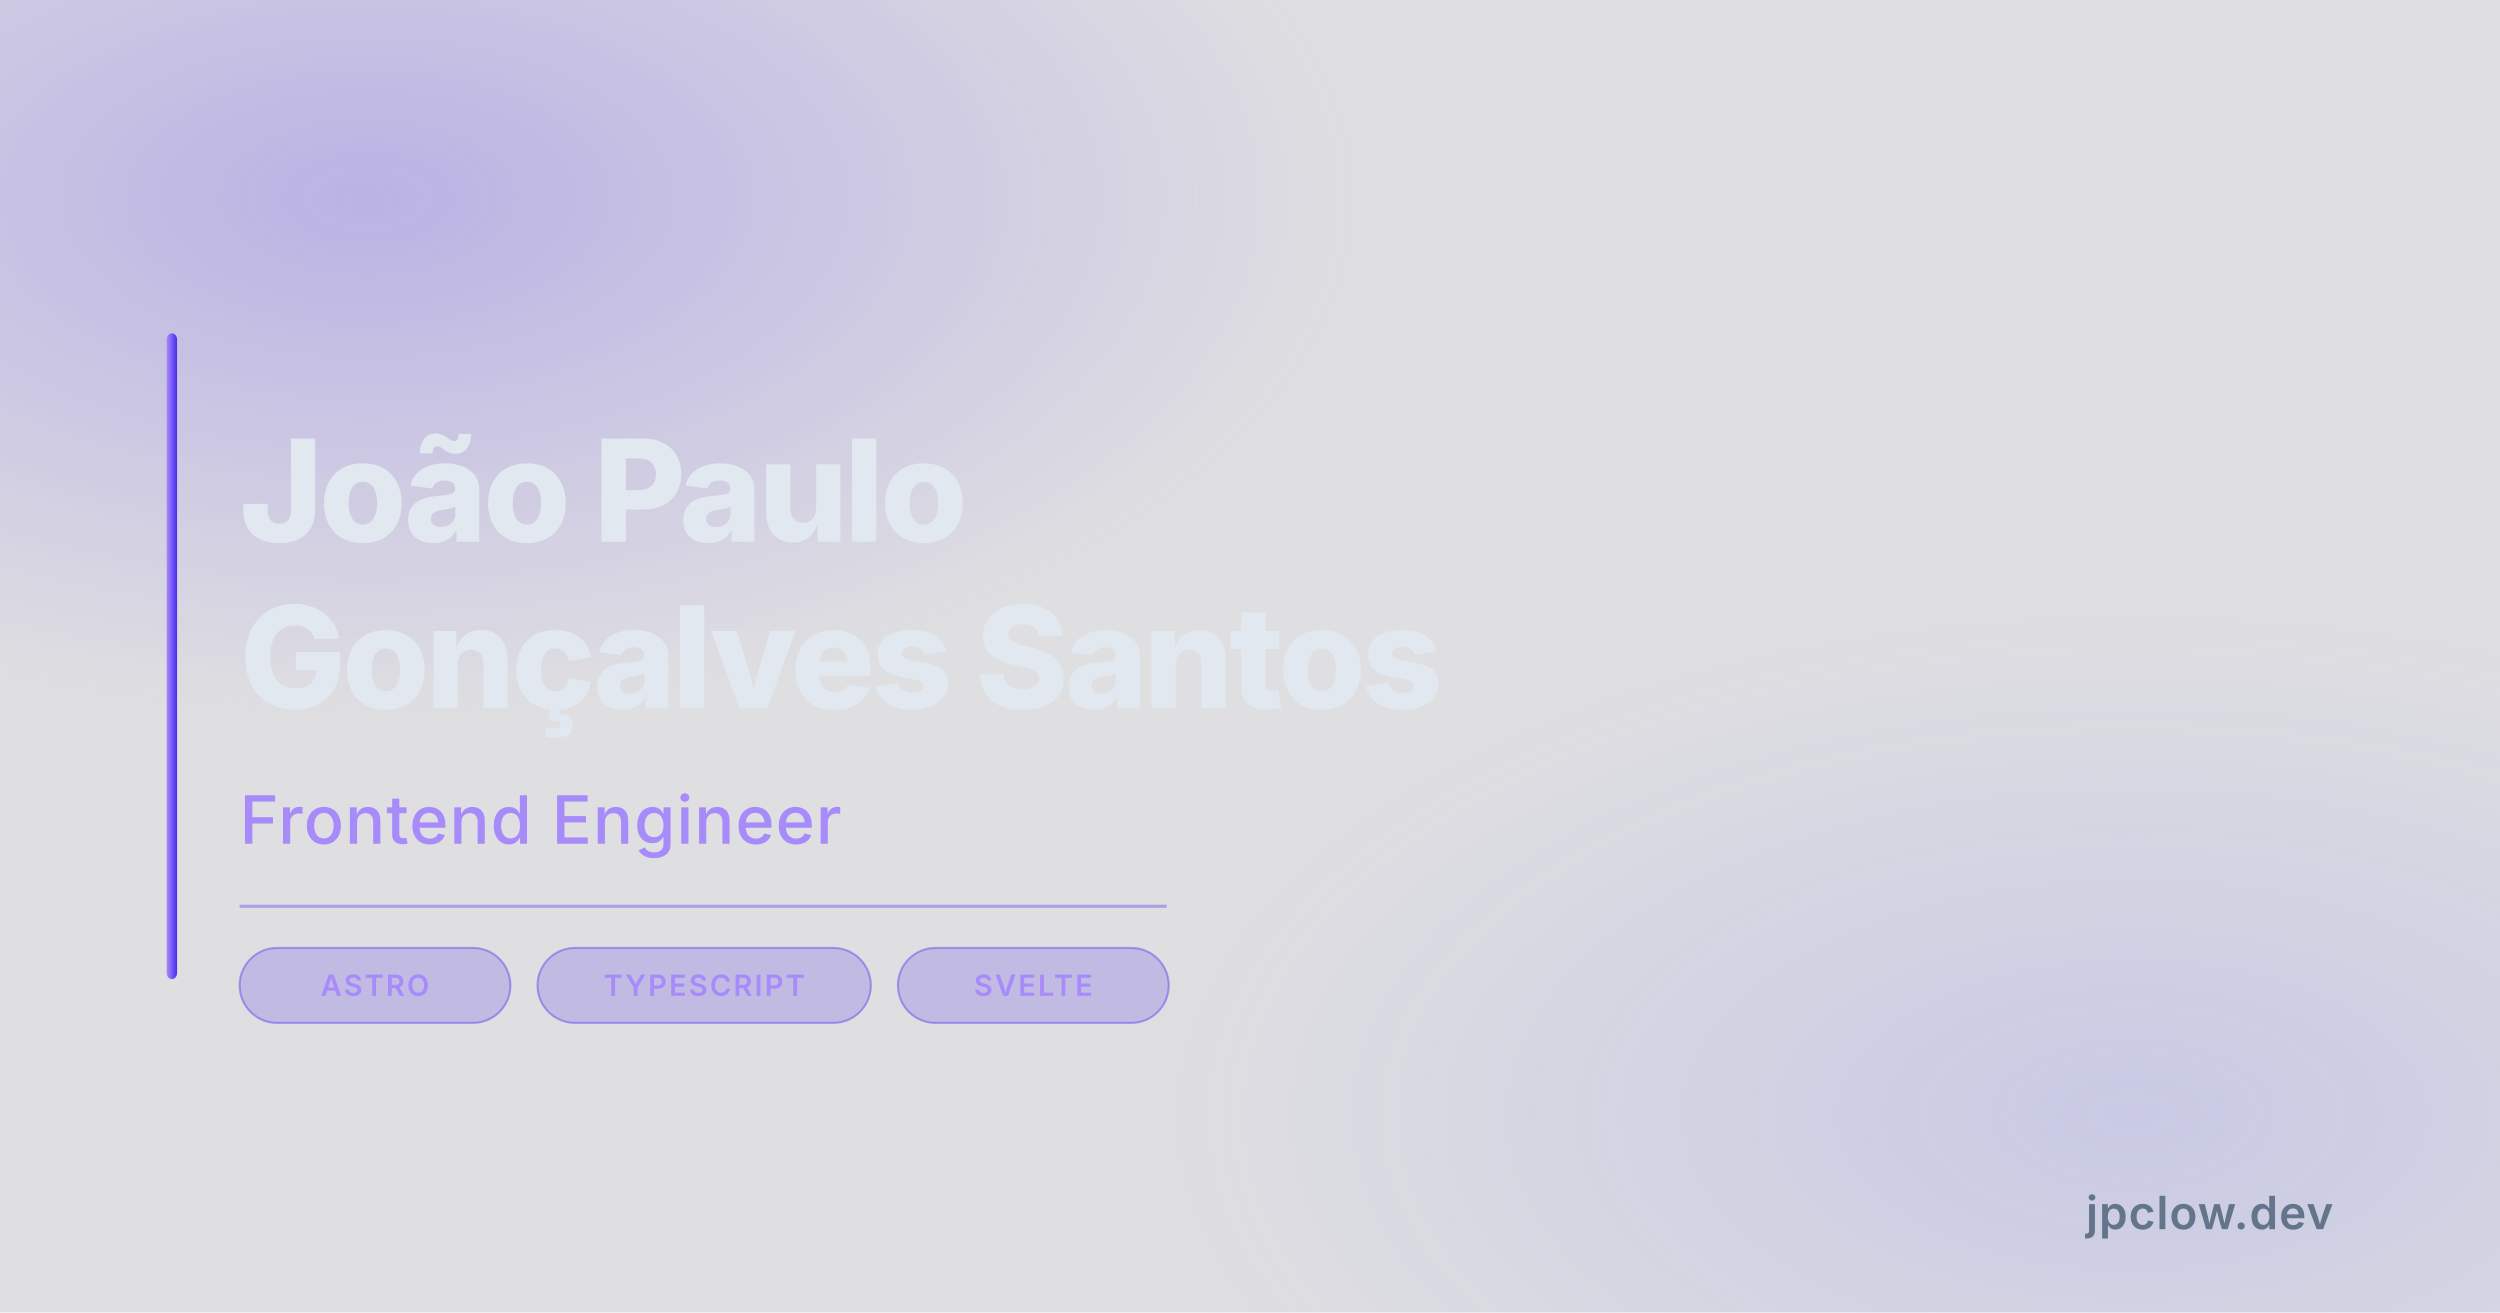
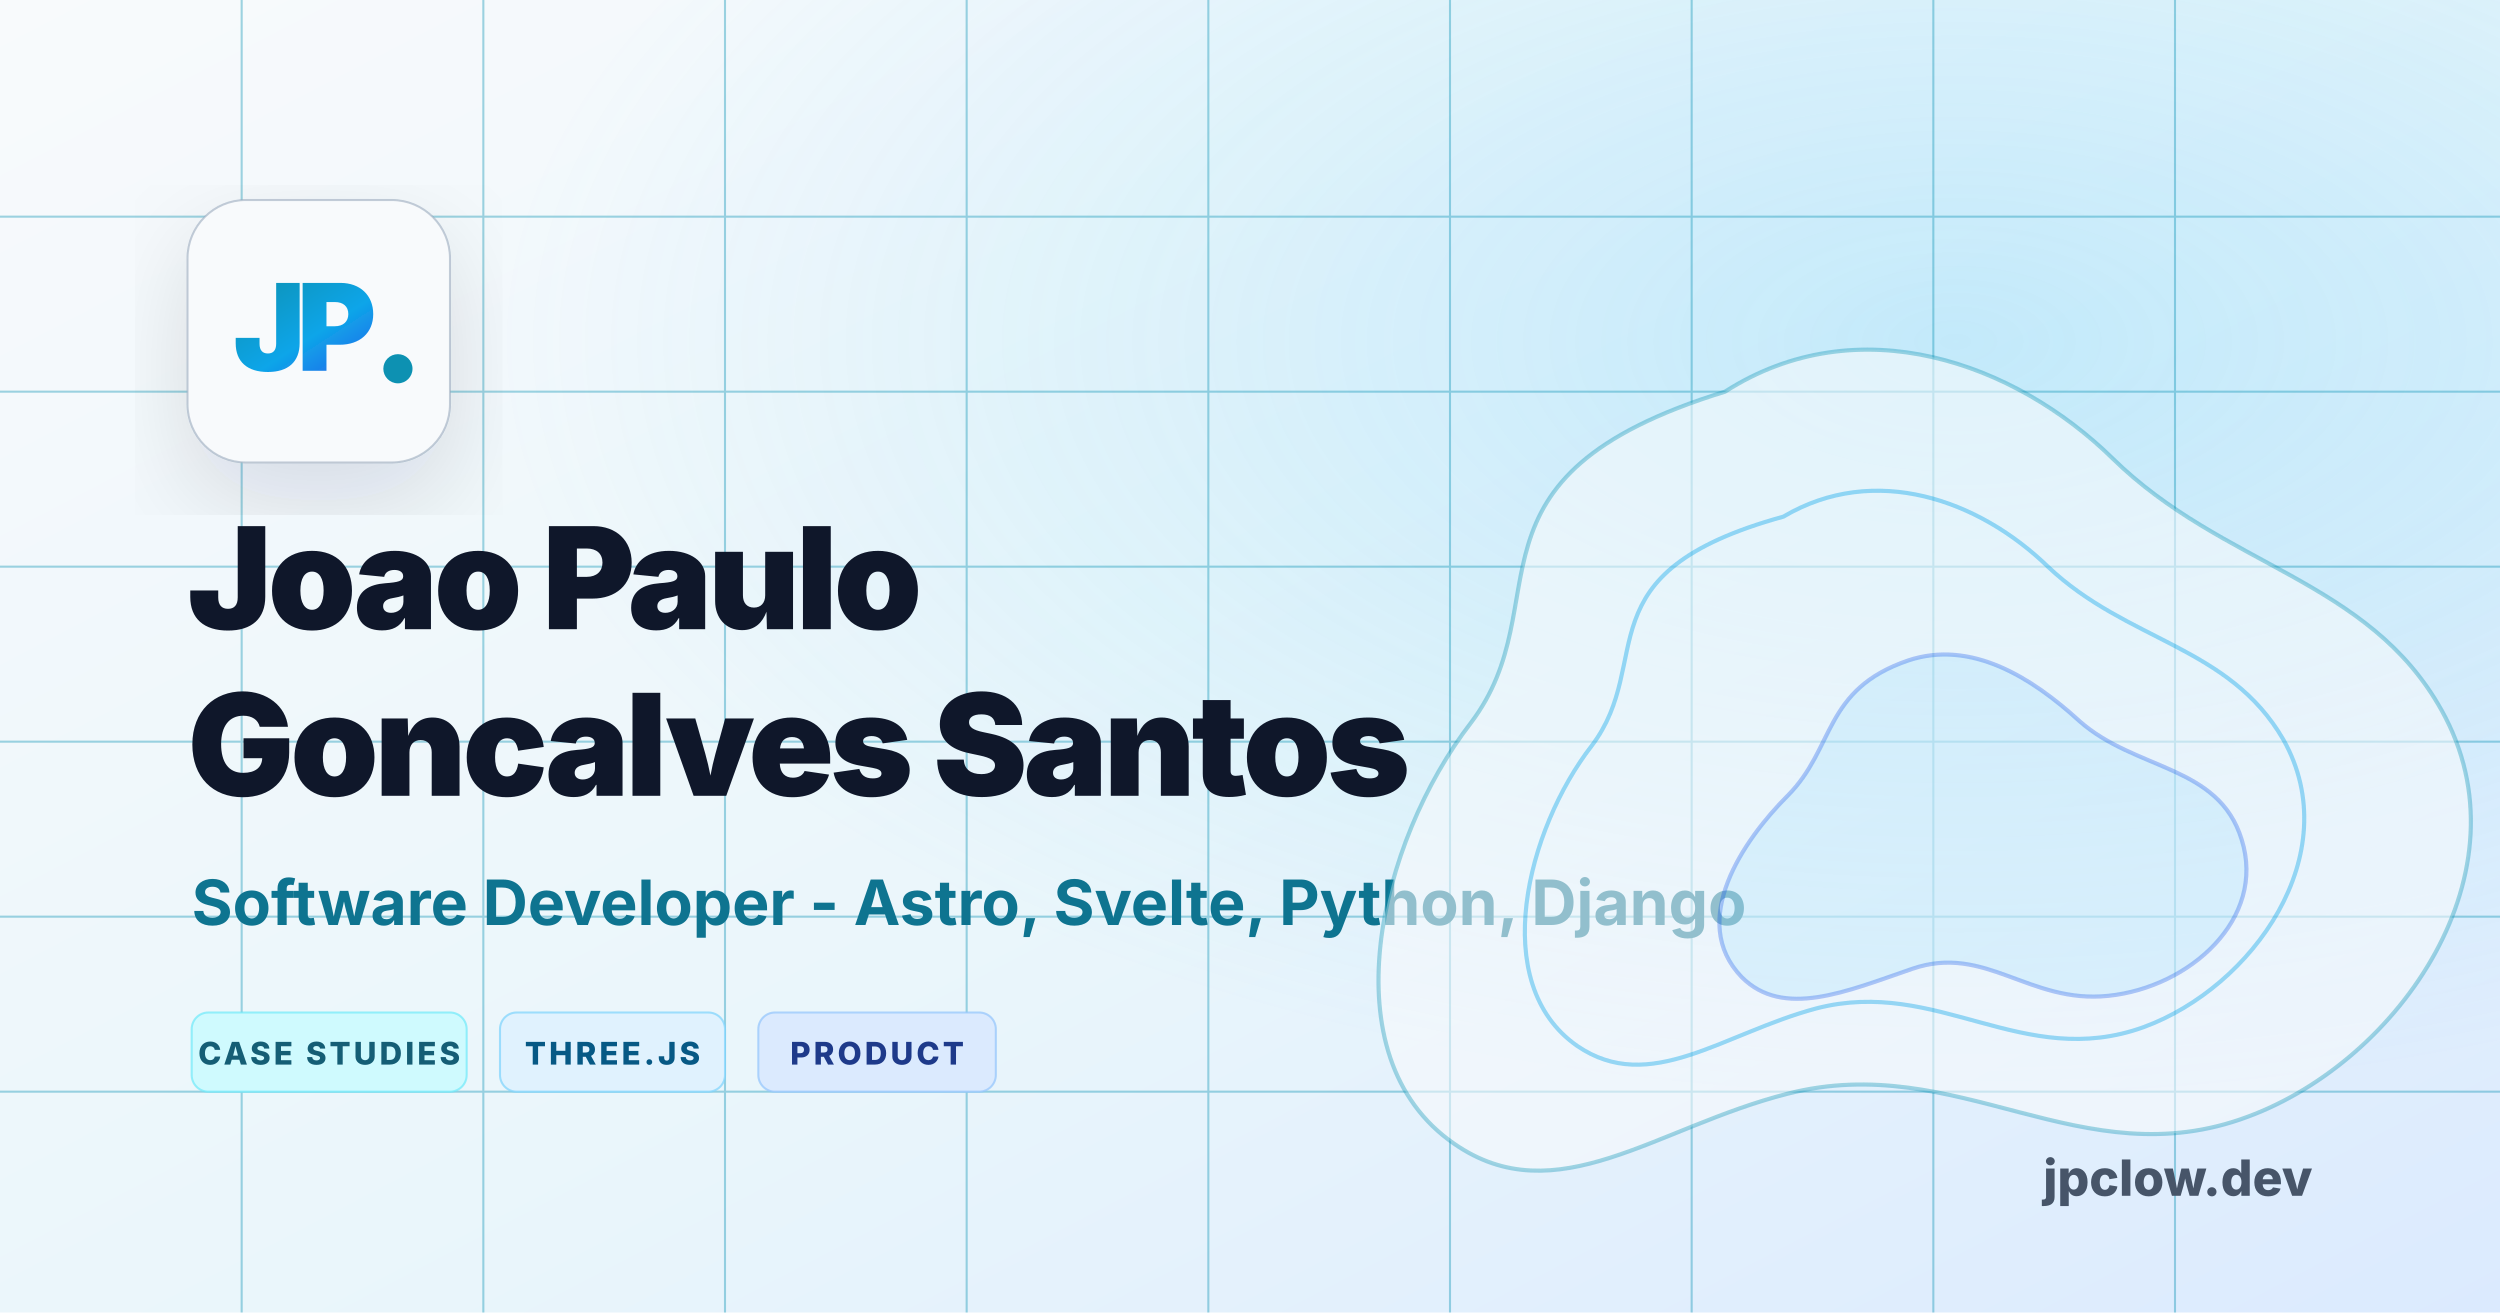
- <svg xmlns="http://www.w3.org/2000/svg" width="1200" height="630" viewBox="0 0 1200 630">
+ <svg xmlns="http://www.w3.org/2000/svg" width="1200" height="630" viewBox="0 0 1200 630" role="img" aria-labelledby="title desc">
  <defs>
-     <radialGradient id="orb1" cx="15%" cy="15%" r="40%">
-       <stop offset="0%" stop-color="#4b2bee" stop-opacity="0.25" />
-       <stop offset="100%" stop-color="#4b2bee" stop-opacity="0" />
+     <linearGradient id="bg" x1="0" y1="0" x2="1" y2="1">
+       <stop offset="0" stop-color="#f8fafc" />
+       <stop offset=".55" stop-color="#eaf6fb" />
+       <stop offset="1" stop-color="#dbeafe" />
+     </linearGradient>
+     <linearGradient id="mark" x1="0" y1="0" x2="1" y2="1">
+       <stop offset="0" stop-color="#0891b2" />
+       <stop offset=".58" stop-color="#0ea5e9" />
+       <stop offset="1" stop-color="#2563eb" />
+     </linearGradient>
+     <radialGradient id="wash" cx="78%" cy="26%" r="58%">
+       <stop offset="0" stop-color="#38bdf8" stop-opacity=".22" />
+       <stop offset="1" stop-color="#38bdf8" stop-opacity="0" />
    </radialGradient>
-     <radialGradient id="orb2" cx="85%" cy="85%" r="40%">
-       <stop offset="0%" stop-color="#6366f1" stop-opacity="0.18" />
-       <stop offset="100%" stop-color="#6366f1" stop-opacity="0" />
-     </radialGradient>
-     <linearGradient id="textGrad" x1="0%" y1="0%" x2="100%" y2="0%">
-       <stop offset="0%" stop-color="#a78bfa" />
-       <stop offset="100%" stop-color="#4b2bee" />
-     </linearGradient>
+     <filter id="softShadow" x="-20%" y="-20%" width="140%" height="140%">
+       <feDropShadow dx="0" dy="18" stdDeviation="24" flood-color="#0f172a" flood-opacity=".12" />
+     </filter>
  </defs>
-   <rect width="1200" height="630" fill="#13102222" />
-   <rect width="1200" height="630" fill="url(#orb1)" />
-   <rect width="1200" height="630" fill="url(#orb2)" />
-   <rect x="80" y="160" width="5" height="310" rx="3" fill="url(#textGrad)" />
-   <text x="115" y="260" font-family="system-ui, -apple-system, sans-serif" font-size="68" font-weight="800" fill="#e2e8f0" letter-spacing="-2">João Paulo</text>
-   <text x="115" y="340" font-family="system-ui, -apple-system, sans-serif" font-size="68" font-weight="800" fill="#e2e8f0" letter-spacing="-2">Gonçalves Santos</text>
-   <text x="115" y="405" font-family="system-ui, -apple-system, sans-serif" font-size="32" font-weight="500" fill="#a78bfa" letter-spacing="0.5">Frontend Engineer</text>
-   <line x1="115" y1="435" x2="560" y2="435" stroke="#4b2bee" stroke-opacity="0.35" stroke-width="1.5" />
-   <rect x="115" y="455" width="130" height="36" rx="18" fill="#4b2bee" fill-opacity="0.2" stroke="#4b2bee" stroke-opacity="0.4" stroke-width="1" />
-   <text x="180" y="478" font-family="system-ui, -apple-system, sans-serif" font-size="14" font-weight="600" fill="#a78bfa" text-anchor="middle" letter-spacing="1">ASTRO</text>
-   <rect x="258" y="455" width="160" height="36" rx="18" fill="#4b2bee" fill-opacity="0.2" stroke="#4b2bee" stroke-opacity="0.4" stroke-width="1" />
-   <text x="338" y="478" font-family="system-ui, -apple-system, sans-serif" font-size="14" font-weight="600" fill="#a78bfa" text-anchor="middle" letter-spacing="1">TYPESCRIPT</text>
-   <rect x="431" y="455" width="130" height="36" rx="18" fill="#4b2bee" fill-opacity="0.2" stroke="#4b2bee" stroke-opacity="0.4" stroke-width="1" />
-   <text x="496" y="478" font-family="system-ui, -apple-system, sans-serif" font-size="14" font-weight="600" fill="#a78bfa" text-anchor="middle" letter-spacing="1">SVELTE</text>
-   <text x="1120" y="590" font-family="system-ui, -apple-system, sans-serif" font-size="22" font-weight="600" fill="#64748b" text-anchor="end" letter-spacing="0.5">jpclow.dev</text>
+   <rect width="1200" height="630" fill="url(#bg)" />
+   <rect width="1200" height="630" fill="url(#wash)" />
+   <g opacity=".38" stroke="#0891b2" stroke-width="1">
+     <path d="M0 104H1200M0 188H1200M0 272H1200M0 356H1200M0 440H1200M0 524H1200" />
+     <path d="M116 0V630M232 0V630M348 0V630M464 0V630M580 0V630M696 0V630M812 0V630M928 0V630M1044 0V630" />
+   </g>
+   <g transform="translate(90 96)" filter="url(#softShadow)">
+     <rect width="126" height="126" rx="28" fill="#f8fafc" stroke="#94a3b8" stroke-opacity=".55" />
+     <text x="22" y="82" font-family="Plus Jakarta Sans, Inter, system-ui, sans-serif" font-size="58" font-weight="900" fill="url(#mark)" letter-spacing="-4">JP</text>
+     <circle cx="101" cy="81" r="7" fill="#0891b2" />
+   </g>
+   <text x="90" y="302" font-family="Plus Jakarta Sans, Inter, system-ui, sans-serif" font-size="68" font-weight="900" fill="#0f172a" letter-spacing="-2">Joao Paulo</text>
+   <text x="90" y="382" font-family="Plus Jakarta Sans, Inter, system-ui, sans-serif" font-size="68" font-weight="900" fill="#0f172a" letter-spacing="-2">Goncalves Santos</text>
+   <text x="92" y="444" font-family="Plus Jakarta Sans, Inter, system-ui, sans-serif" font-size="30" font-weight="700" fill="#0e7490">Software Developer - Astro, Svelte, Python, Django</text>
+   <g font-family="Plus Jakarta Sans, Inter, system-ui, sans-serif" font-size="15" font-weight="800" letter-spacing="1.5">
+     <rect x="92" y="486" width="132" height="38" rx="8" fill="#cffafe" stroke="#67e8f9" stroke-opacity=".65" />
+     <text x="158" y="511" text-anchor="middle" fill="#155e75">CASE STUDIES</text>
+     <rect x="240" y="486" width="108" height="38" rx="8" fill="#e0f2fe" stroke="#7dd3fc" stroke-opacity=".7" />
+     <text x="294" y="511" text-anchor="middle" fill="#075985">THREE.JS</text>
+     <rect x="364" y="486" width="114" height="38" rx="8" fill="#dbeafe" stroke="#93c5fd" stroke-opacity=".7" />
+     <text x="421" y="511" text-anchor="middle" fill="#1e3a8a">PRODUCT</text>
+   </g>
+   <g transform="translate(740 136)" opacity=".88">
+     <path d="M88 52c64-41 139-14 186 32 53 52 123 58 158 121 43 77-20 168-93 195-80 30-139-32-221-11-63 16-111 58-160 24-61-42-36-145 8-202 44-58-11-118 122-159Z" fill="#f8fafc" fill-opacity=".64" stroke="#0891b2" stroke-opacity=".4" stroke-width="2" />
+     <path d="M116 112c44-26 94-8 127 24 38 36 87 38 113 83 31 55-15 119-67 138-58 21-99-24-157-9-45 12-80 42-115 18-43-30-24-104 7-144 31-41-6-83 92-110Z" fill="none" stroke="#0ea5e9" stroke-opacity=".45" stroke-width="2" />
+     <path d="M176 181c30-10 59 8 82 29 27 24 67 21 78 57 12 38-25 71-64 75-38 4-59-25-94-13-32 11-62 24-82 4-26-27 1-66 22-87 23-23 17-51 58-65Z" fill="#38bdf8" fill-opacity=".13" stroke="#2563eb" stroke-opacity=".38" stroke-width="2" />
+   </g>
+   <text x="1110" y="574" font-family="Plus Jakarta Sans, Inter, system-ui, sans-serif" font-size="24" font-weight="800" fill="#475569" text-anchor="end">jpclow.dev</text>
</svg>
